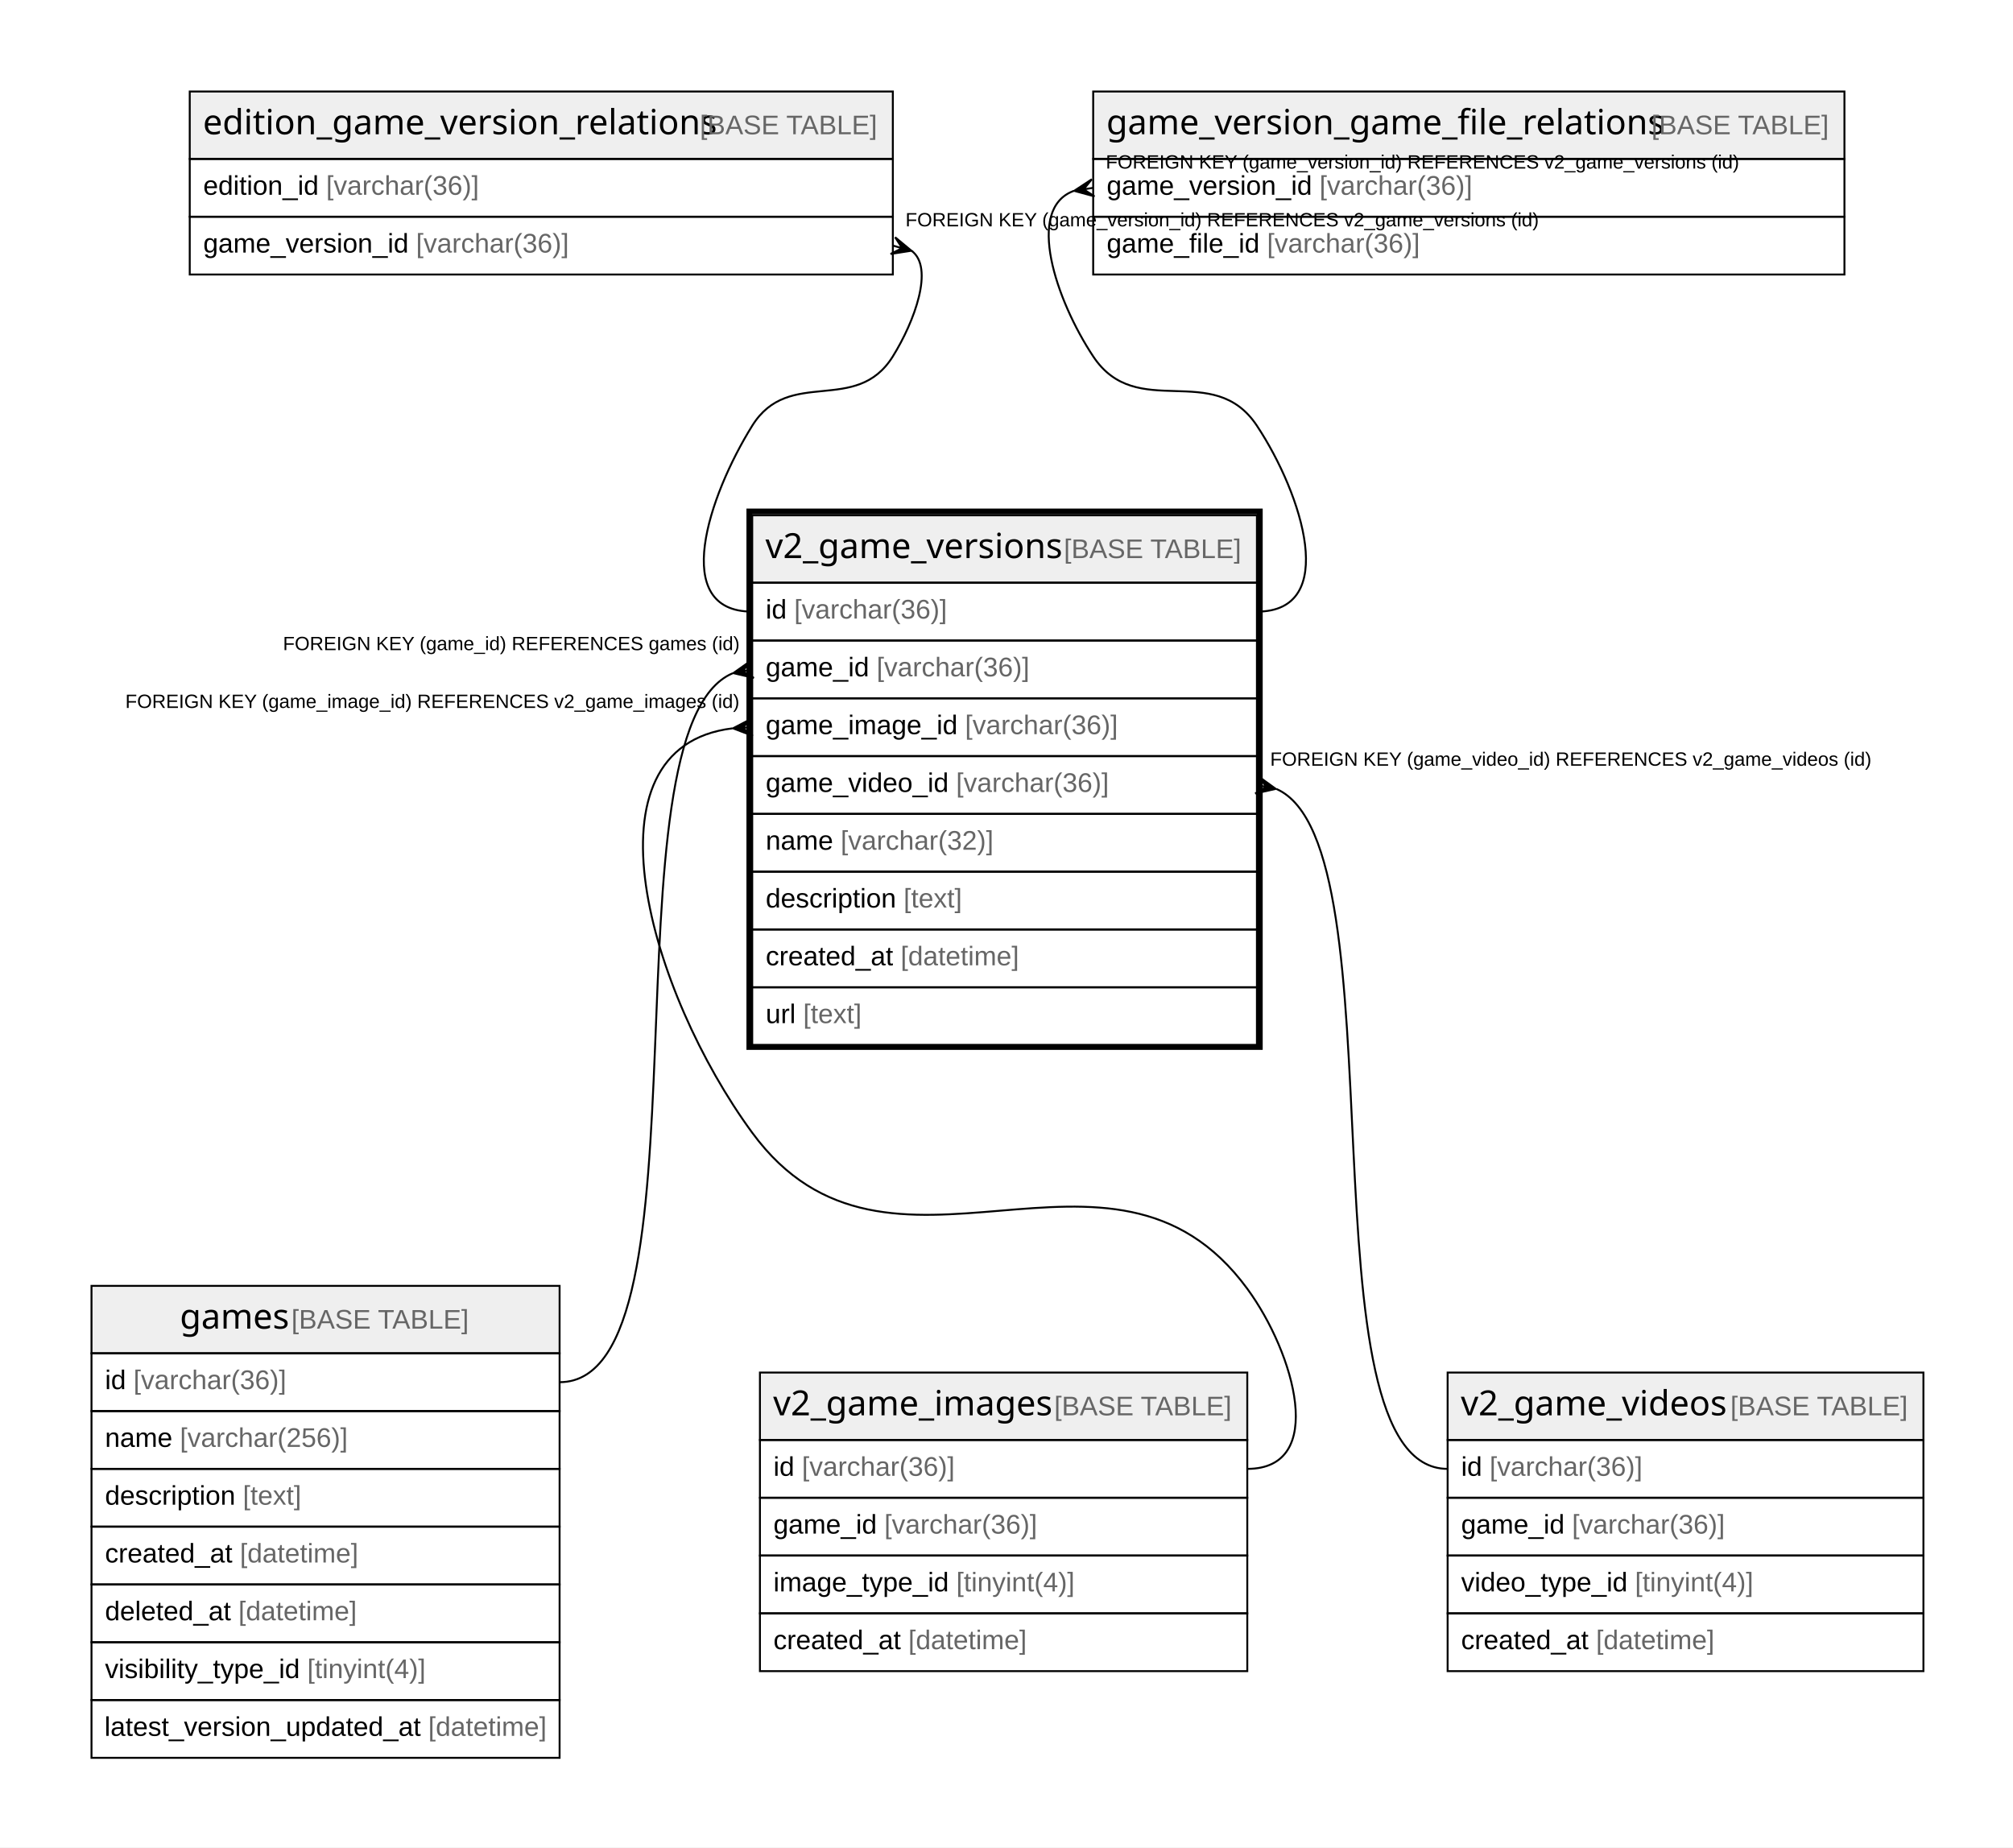
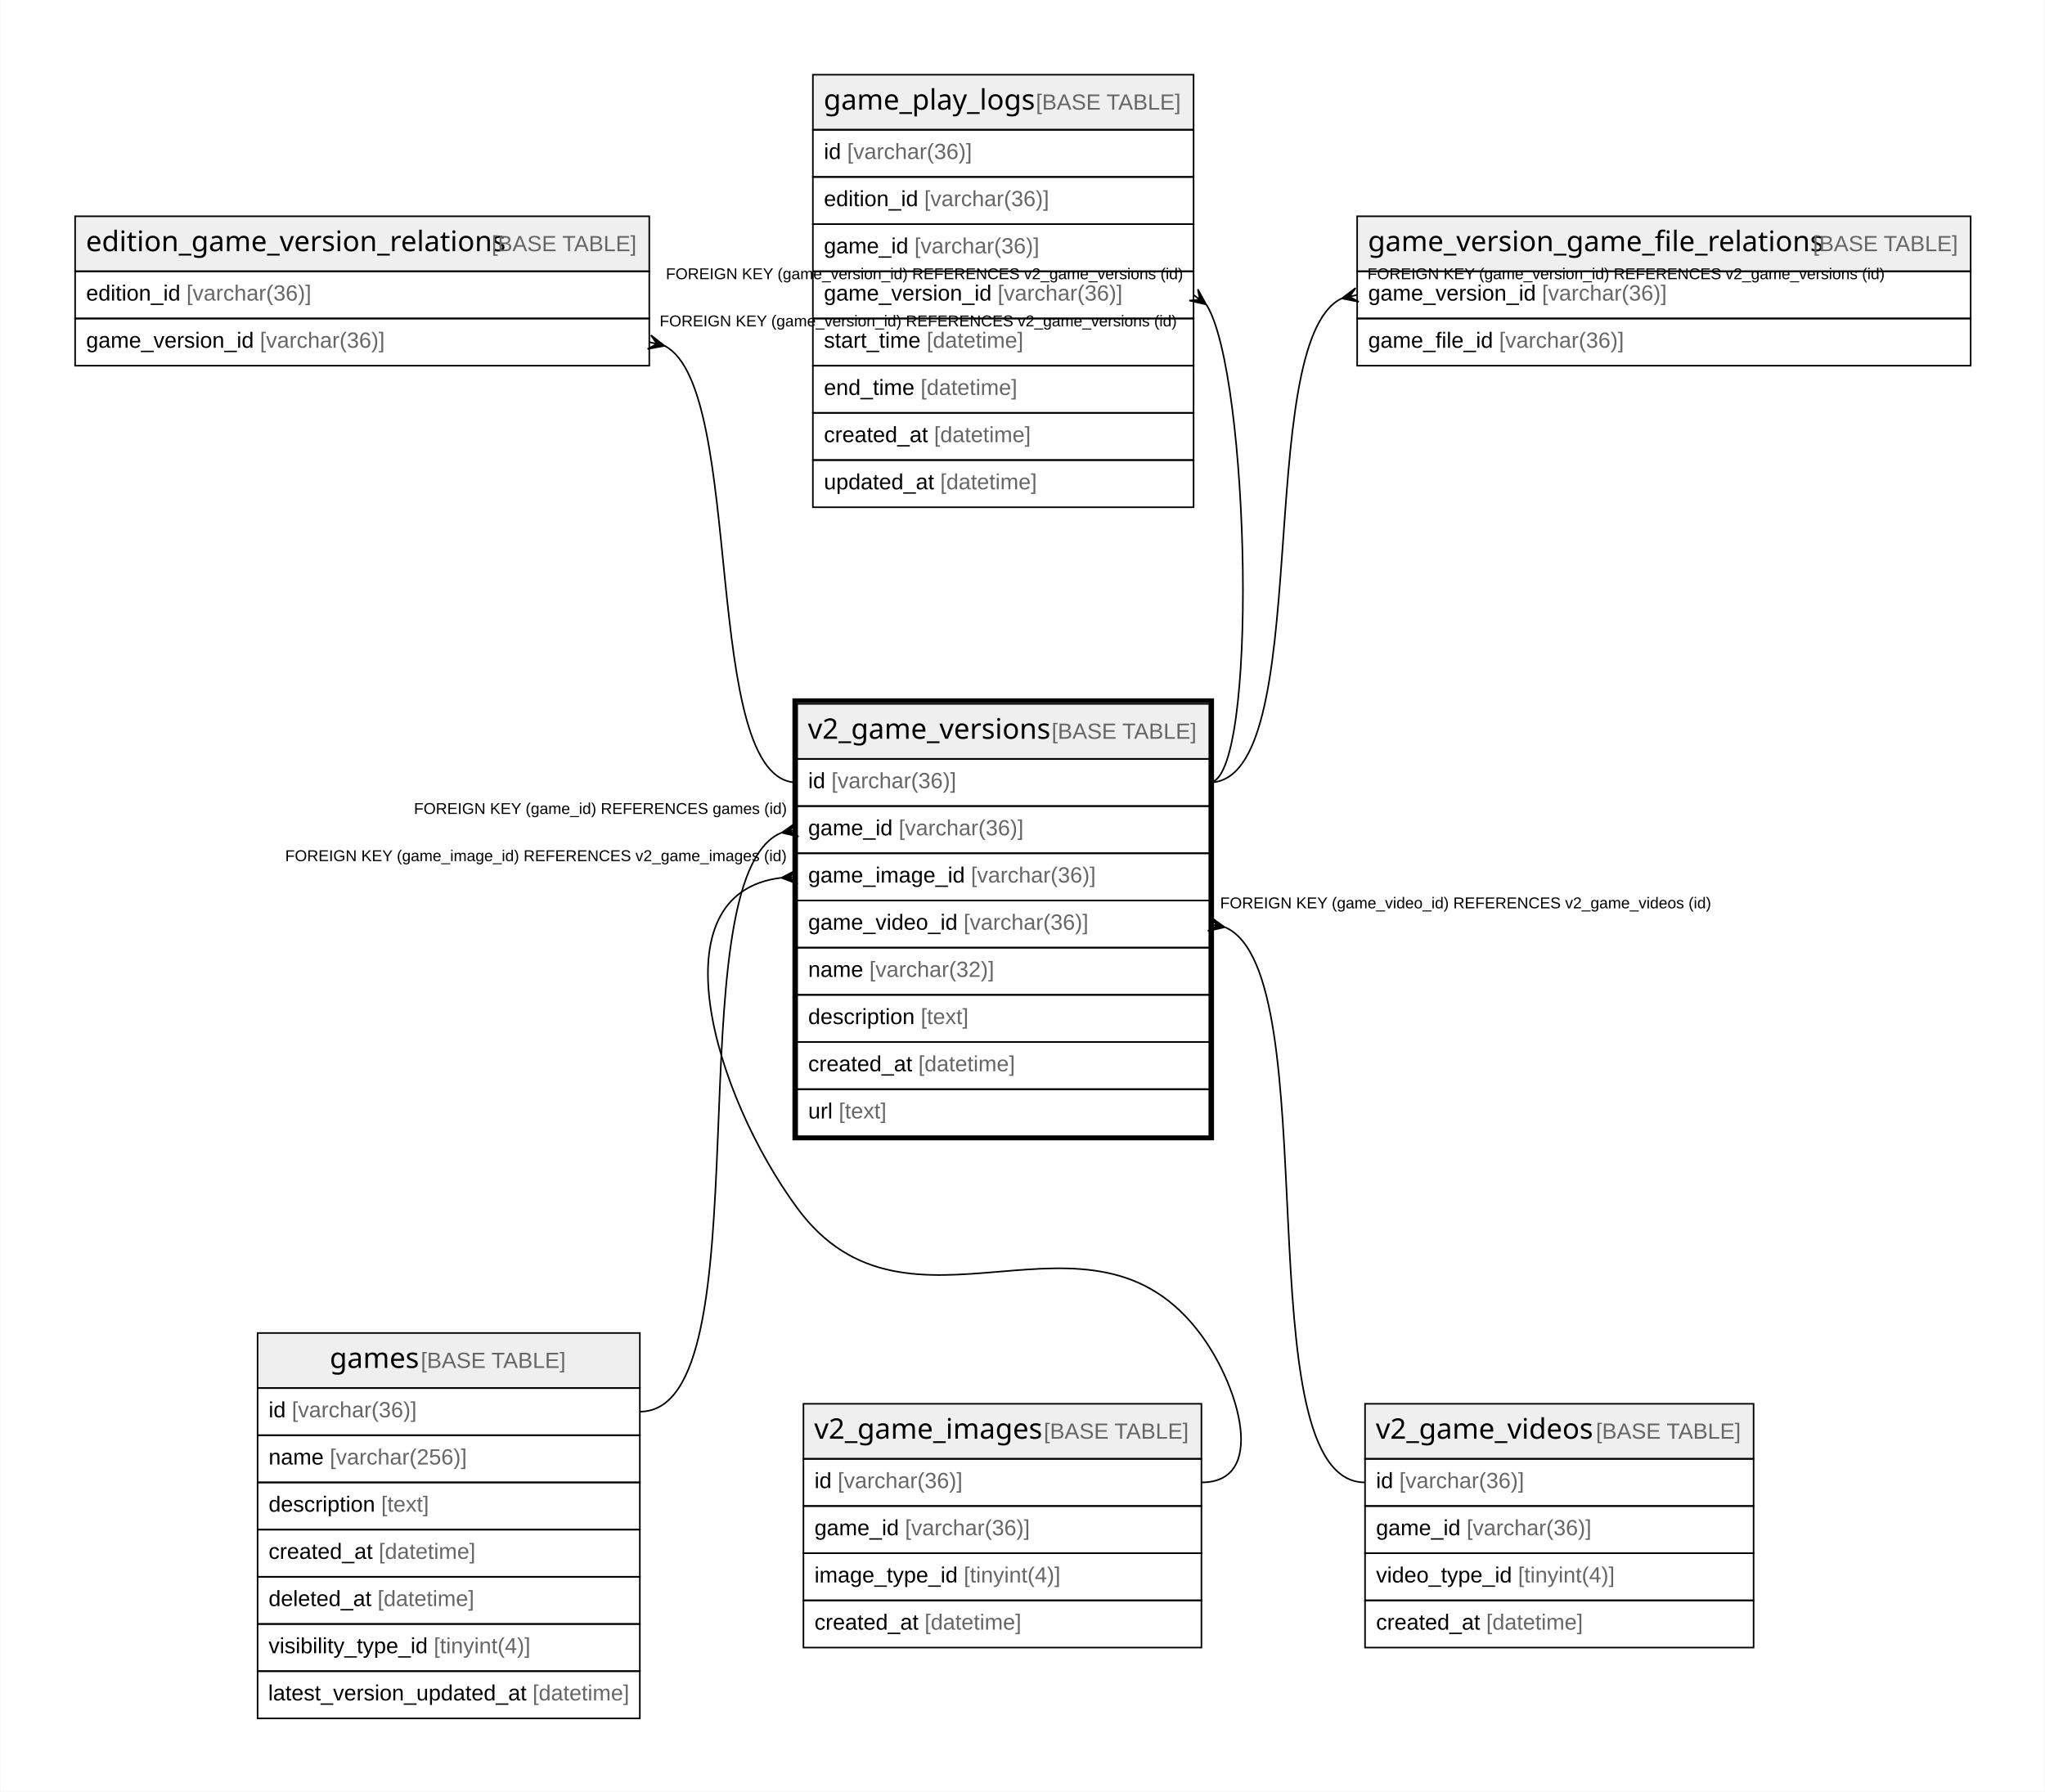
- <svg xmlns="http://www.w3.org/2000/svg" width="1045pt" height="959pt" viewBox="0.00 0.00 1045.00 959.00">
-   <g id="graph0" class="graph" transform="scale(1 1) rotate(0) translate(4 955)">
-     <polygon fill="#ffffff" stroke="transparent" points="-4,4 -4,-955 1041,-955 1041,4 -4,4" />
+ <svg xmlns="http://www.w3.org/2000/svg" width="1300pt" height="1139pt" viewBox="0.00 0.00 1299.50 1139.00">
+   <g id="graph0" class="graph" transform="scale(1 1) rotate(0) translate(4 1135)">
+     <polygon fill="#ffffff" stroke="transparent" points="-4,4 -4,-1135 1295.5,-1135 1295.5,4 -4,4" />
    <g id="node1" class="node">
-       <polygon fill="#efefef" stroke="transparent" points="386.5,-652.5 386.5,-687.5 648.5,-687.5 648.5,-652.5 386.5,-652.5" />
-       <polygon fill="none" stroke="#000000" points="386.5,-652.5 386.5,-687.5 648.5,-687.5 648.5,-652.5 386.5,-652.5" />
-       <text text-anchor="start" x="393.356" y="-665.3" font-family="Arial Bold" font-size="18.00" fill="#000000">v2_game_versions</text>
-       <text text-anchor="start" x="544.39" y="-665.3" font-family="Arial" font-size="14.00" fill="#000000"> </text>
-       <text text-anchor="start" x="548.281" y="-665.3" font-family="Arial" font-size="14.00" fill="#666666">[BASE TABLE]</text>
-       <polygon fill="none" stroke="#000000" points="386.5,-622.5 386.5,-652.5 648.5,-652.5 648.5,-622.5 386.5,-622.5" />
-       <text text-anchor="start" x="393.5" y="-633.9" font-family="Arial" font-size="14.00" fill="#000000">id </text>
-       <text text-anchor="start" x="408.28" y="-633.9" font-family="Arial" font-size="14.00" fill="#666666">[varchar(36)]</text>
-       <polygon fill="none" stroke="#000000" points="386.5,-592.5 386.5,-622.5 648.5,-622.5 648.5,-592.5 386.5,-592.5" />
-       <text text-anchor="start" x="393.5" y="-603.9" font-family="Arial" font-size="14.00" fill="#000000">game_id </text>
-       <text text-anchor="start" x="451.071" y="-603.9" font-family="Arial" font-size="14.00" fill="#666666">[varchar(36)]</text>
-       <polygon fill="none" stroke="#000000" points="386.5,-562.5 386.5,-592.5 648.5,-592.5 648.5,-562.5 386.5,-562.5" />
-       <text text-anchor="start" x="393.5" y="-573.9" font-family="Arial" font-size="14.00" fill="#000000">game_image_id </text>
-       <text text-anchor="start" x="496.968" y="-573.9" font-family="Arial" font-size="14.00" fill="#666666">[varchar(36)]</text>
-       <polygon fill="none" stroke="#000000" points="386.5,-532.5 386.5,-562.5 648.5,-562.5 648.5,-532.5 386.5,-532.5" />
-       <text text-anchor="start" x="393.5" y="-543.9" font-family="Arial" font-size="14.00" fill="#000000">game_video_id </text>
-       <text text-anchor="start" x="492.308" y="-543.9" font-family="Arial" font-size="14.00" fill="#666666">[varchar(36)]</text>
-       <polygon fill="none" stroke="#000000" points="386.5,-502.5 386.5,-532.5 648.5,-532.5 648.5,-502.5 386.5,-502.5" />
-       <text text-anchor="start" x="393.5" y="-513.9" font-family="Arial" font-size="14.00" fill="#000000">name </text>
-       <text text-anchor="start" x="432.399" y="-513.9" font-family="Arial" font-size="14.00" fill="#666666">[varchar(32)]</text>
-       <polygon fill="none" stroke="#000000" points="386.5,-472.5 386.5,-502.5 648.5,-502.5 648.5,-472.5 386.5,-472.5" />
-       <text text-anchor="start" x="393.5" y="-483.9" font-family="Arial" font-size="14.00" fill="#000000">description </text>
-       <text text-anchor="start" x="465.068" y="-483.9" font-family="Arial" font-size="14.00" fill="#666666">[text]</text>
-       <polygon fill="none" stroke="#000000" points="386.5,-442.5 386.5,-472.5 648.5,-472.5 648.5,-442.5 386.5,-442.5" />
-       <text text-anchor="start" x="393.5" y="-453.9" font-family="Arial" font-size="14.00" fill="#000000">created_at </text>
-       <text text-anchor="start" x="463.528" y="-453.9" font-family="Arial" font-size="14.00" fill="#666666">[datetime]</text>
-       <polygon fill="none" stroke="#000000" points="386.5,-412.5 386.5,-442.5 648.5,-442.5 648.5,-412.5 386.5,-412.5" />
-       <text text-anchor="start" x="393.5" y="-423.9" font-family="Arial" font-size="14.00" fill="#000000">url </text>
-       <text text-anchor="start" x="412.94" y="-423.9" font-family="Arial" font-size="14.00" fill="#666666">[text]</text>
-       <polygon fill="none" stroke="#000000" stroke-width="3" points="385,-411.5 385,-689.5 650,-689.5 650,-411.5 385,-411.5" />
+       <polygon fill="#efefef" stroke="transparent" points="502.5,-652.5 502.5,-687.5 764.5,-687.5 764.5,-652.5 502.5,-652.5" />
+       <polygon fill="none" stroke="#000000" points="502.5,-652.5 502.5,-687.5 764.5,-687.5 764.5,-652.5 502.5,-652.5" />
+       <text text-anchor="start" x="509.356" y="-665.3" font-family="Arial Bold" font-size="18.00" fill="#000000">v2_game_versions</text>
+       <text text-anchor="start" x="660.39" y="-665.3" font-family="Arial" font-size="14.00" fill="#000000"> </text>
+       <text text-anchor="start" x="664.281" y="-665.3" font-family="Arial" font-size="14.00" fill="#666666">[BASE TABLE]</text>
+       <polygon fill="none" stroke="#000000" points="502.5,-622.5 502.5,-652.5 764.5,-652.5 764.5,-622.5 502.5,-622.5" />
+       <text text-anchor="start" x="509.5" y="-633.9" font-family="Arial" font-size="14.00" fill="#000000">id </text>
+       <text text-anchor="start" x="524.28" y="-633.9" font-family="Arial" font-size="14.00" fill="#666666">[varchar(36)]</text>
+       <polygon fill="none" stroke="#000000" points="502.5,-592.5 502.5,-622.5 764.5,-622.5 764.5,-592.5 502.5,-592.5" />
+       <text text-anchor="start" x="509.5" y="-603.9" font-family="Arial" font-size="14.00" fill="#000000">game_id </text>
+       <text text-anchor="start" x="567.071" y="-603.9" font-family="Arial" font-size="14.00" fill="#666666">[varchar(36)]</text>
+       <polygon fill="none" stroke="#000000" points="502.5,-562.5 502.5,-592.5 764.5,-592.5 764.5,-562.5 502.5,-562.5" />
+       <text text-anchor="start" x="509.5" y="-573.9" font-family="Arial" font-size="14.00" fill="#000000">game_image_id </text>
+       <text text-anchor="start" x="612.968" y="-573.9" font-family="Arial" font-size="14.00" fill="#666666">[varchar(36)]</text>
+       <polygon fill="none" stroke="#000000" points="502.5,-532.5 502.5,-562.5 764.5,-562.5 764.5,-532.5 502.5,-532.5" />
+       <text text-anchor="start" x="509.5" y="-543.9" font-family="Arial" font-size="14.00" fill="#000000">game_video_id </text>
+       <text text-anchor="start" x="608.308" y="-543.9" font-family="Arial" font-size="14.00" fill="#666666">[varchar(36)]</text>
+       <polygon fill="none" stroke="#000000" points="502.5,-502.5 502.5,-532.5 764.5,-532.5 764.5,-502.5 502.5,-502.5" />
+       <text text-anchor="start" x="509.5" y="-513.9" font-family="Arial" font-size="14.00" fill="#000000">name </text>
+       <text text-anchor="start" x="548.399" y="-513.9" font-family="Arial" font-size="14.00" fill="#666666">[varchar(32)]</text>
+       <polygon fill="none" stroke="#000000" points="502.5,-472.5 502.5,-502.5 764.5,-502.5 764.5,-472.5 502.5,-472.5" />
+       <text text-anchor="start" x="509.5" y="-483.9" font-family="Arial" font-size="14.00" fill="#000000">description </text>
+       <text text-anchor="start" x="581.068" y="-483.9" font-family="Arial" font-size="14.00" fill="#666666">[text]</text>
+       <polygon fill="none" stroke="#000000" points="502.5,-442.5 502.5,-472.5 764.5,-472.5 764.5,-442.5 502.5,-442.5" />
+       <text text-anchor="start" x="509.5" y="-453.9" font-family="Arial" font-size="14.00" fill="#000000">created_at </text>
+       <text text-anchor="start" x="579.528" y="-453.9" font-family="Arial" font-size="14.00" fill="#666666">[datetime]</text>
+       <polygon fill="none" stroke="#000000" points="502.5,-412.5 502.5,-442.5 764.5,-442.5 764.5,-412.5 502.5,-412.5" />
+       <text text-anchor="start" x="509.5" y="-423.9" font-family="Arial" font-size="14.00" fill="#000000">url </text>
+       <text text-anchor="start" x="528.94" y="-423.9" font-family="Arial" font-size="14.00" fill="#666666">[text]</text>
+       <polygon fill="none" stroke="#000000" stroke-width="3" points="501,-411.5 501,-689.5 766,-689.5 766,-411.5 501,-411.5" />
+     </g>
+     <g id="node5" class="node">
+       <polygon fill="#efefef" stroke="transparent" points="159.5,-252.5 159.5,-287.5 402.5,-287.5 402.5,-252.5 159.5,-252.5" />
+       <polygon fill="none" stroke="#000000" points="159.5,-252.5 159.5,-287.5 402.5,-287.5 402.5,-252.5 159.5,-252.5" />
+       <text text-anchor="start" x="205.368" y="-265.3" font-family="Arial Bold" font-size="18.00" fill="#000000">games</text>
+       <text text-anchor="start" x="259.378" y="-265.3" font-family="Arial" font-size="14.00" fill="#000000"> </text>
+       <text text-anchor="start" x="263.269" y="-265.3" font-family="Arial" font-size="14.00" fill="#666666">[BASE TABLE]</text>
+       <polygon fill="none" stroke="#000000" points="159.5,-222.5 159.5,-252.5 402.5,-252.5 402.5,-222.5 159.5,-222.5" />
+       <text text-anchor="start" x="166.5" y="-233.9" font-family="Arial" font-size="14.00" fill="#000000">id </text>
+       <text text-anchor="start" x="181.28" y="-233.9" font-family="Arial" font-size="14.00" fill="#666666">[varchar(36)]</text>
+       <polygon fill="none" stroke="#000000" points="159.5,-192.5 159.5,-222.5 402.5,-222.5 402.5,-192.5 159.5,-192.5" />
+       <text text-anchor="start" x="166.5" y="-203.9" font-family="Arial" font-size="14.00" fill="#000000">name </text>
+       <text text-anchor="start" x="205.399" y="-203.9" font-family="Arial" font-size="14.00" fill="#666666">[varchar(256)]</text>
+       <polygon fill="none" stroke="#000000" points="159.5,-162.5 159.5,-192.5 402.5,-192.5 402.5,-162.5 159.5,-162.5" />
+       <text text-anchor="start" x="166.5" y="-173.9" font-family="Arial" font-size="14.00" fill="#000000">description </text>
+       <text text-anchor="start" x="238.068" y="-173.9" font-family="Arial" font-size="14.00" fill="#666666">[text]</text>
+       <polygon fill="none" stroke="#000000" points="159.5,-132.5 159.5,-162.5 402.5,-162.5 402.5,-132.5 159.5,-132.5" />
+       <text text-anchor="start" x="166.5" y="-143.9" font-family="Arial" font-size="14.00" fill="#000000">created_at </text>
+       <text text-anchor="start" x="236.528" y="-143.9" font-family="Arial" font-size="14.00" fill="#666666">[datetime]</text>
+       <polygon fill="none" stroke="#000000" points="159.5,-102.5 159.5,-132.5 402.5,-132.5 402.5,-102.5 159.5,-102.5" />
+       <text text-anchor="start" x="166.5" y="-113.9" font-family="Arial" font-size="14.00" fill="#000000">deleted_at </text>
+       <text text-anchor="start" x="235.757" y="-113.9" font-family="Arial" font-size="14.00" fill="#666666">[datetime]</text>
+       <polygon fill="none" stroke="#000000" points="159.5,-72.5 159.5,-102.5 402.5,-102.5 402.5,-72.5 159.5,-72.5" />
+       <text text-anchor="start" x="166.5" y="-83.9" font-family="Arial" font-size="14.00" fill="#000000">visibility_type_id </text>
+       <text text-anchor="start" x="271.507" y="-83.9" font-family="Arial" font-size="14.00" fill="#666666">[tinyint(4)]</text>
+       <polygon fill="none" stroke="#000000" points="159.5,-42.5 159.5,-72.5 402.5,-72.5 402.5,-42.5 159.5,-42.5" />
+       <text text-anchor="start" x="166.237" y="-53.9" font-family="Arial" font-size="14.00" fill="#000000">latest_version_updated_at </text>
+       <text text-anchor="start" x="334.303" y="-53.9" font-family="Arial" font-size="14.00" fill="#666666">[datetime]</text>
+     </g>
+     <g id="edge4" class="edge">
+       <path fill="none" stroke="#000000" d="M492.358,-605.509C423.086,-576.386 484.013,-237.5 402.5,-237.5" />
+       <polygon fill="#000000" stroke="#000000" points="492.687,-605.574 501.633,-611.916 497.594,-606.537 502.5,-607.5 502.5,-607.5 502.5,-607.5 497.594,-606.537 503.367,-603.084 492.687,-605.574 492.687,-605.574" />
+       <text text-anchor="start" x="258.886" y="-617.5" font-family="Arial" font-size="10.00" fill="#000000">FOREIGN KEY (game_id) REFERENCES games (id)</text>
+     </g>
+     <g id="node6" class="node">
+       <polygon fill="#efefef" stroke="transparent" points="506.5,-207.5 506.5,-242.5 759.5,-242.5 759.5,-207.5 506.5,-207.5" />
+       <polygon fill="none" stroke="#000000" points="506.5,-207.5 506.5,-242.5 759.5,-242.5 759.5,-207.5 506.5,-207.5" />
+       <text text-anchor="start" x="513.356" y="-220.3" font-family="Arial Bold" font-size="18.00" fill="#000000">v2_game_images</text>
+       <text text-anchor="start" x="655.39" y="-220.3" font-family="Arial" font-size="14.00" fill="#000000"> </text>
+       <text text-anchor="start" x="659.281" y="-220.3" font-family="Arial" font-size="14.00" fill="#666666">[BASE TABLE]</text>
+       <polygon fill="none" stroke="#000000" points="506.5,-177.5 506.5,-207.5 759.5,-207.5 759.5,-177.5 506.5,-177.5" />
+       <text text-anchor="start" x="513.5" y="-188.9" font-family="Arial" font-size="14.00" fill="#000000">id </text>
+       <text text-anchor="start" x="528.28" y="-188.9" font-family="Arial" font-size="14.00" fill="#666666">[varchar(36)]</text>
+       <polygon fill="none" stroke="#000000" points="506.5,-147.5 506.5,-177.5 759.5,-177.5 759.5,-147.5 506.5,-147.5" />
+       <text text-anchor="start" x="513.5" y="-158.9" font-family="Arial" font-size="14.00" fill="#000000">game_id </text>
+       <text text-anchor="start" x="571.071" y="-158.9" font-family="Arial" font-size="14.00" fill="#666666">[varchar(36)]</text>
+       <polygon fill="none" stroke="#000000" points="506.5,-117.5 506.5,-147.5 759.5,-147.5 759.5,-117.5 506.5,-117.5" />
+       <text text-anchor="start" x="513.5" y="-128.9" font-family="Arial" font-size="14.00" fill="#000000">image_type_id </text>
+       <text text-anchor="start" x="608.416" y="-128.9" font-family="Arial" font-size="14.00" fill="#666666">[tinyint(4)]</text>
+       <polygon fill="none" stroke="#000000" points="506.5,-87.5 506.5,-117.5 759.5,-117.5 759.5,-87.5 506.5,-87.5" />
+       <text text-anchor="start" x="513.5" y="-98.9" font-family="Arial" font-size="14.00" fill="#000000">created_at </text>
+       <text text-anchor="start" x="583.528" y="-98.9" font-family="Arial" font-size="14.00" fill="#666666">[datetime]</text>
+     </g>
+     <g id="edge5" class="edge">
+       <path fill="none" stroke="#000000" d="M492.133,-576.893C411.957,-567.04 449.337,-439.497 502.5,-367 573.321,-270.423 688.679,-382.577 759.5,-286 784.074,-252.489 801.056,-192.5 759.5,-192.5" />
+       <polygon fill="#000000" stroke="#000000" points="492.517,-576.916 502.237,-581.992 497.509,-577.208 502.5,-577.5 502.5,-577.5 502.5,-577.5 497.509,-577.208 502.763,-573.008 492.517,-576.916 492.517,-576.916" />
+       <text text-anchor="start" x="177.043" y="-587.5" font-family="Arial" font-size="10.00" fill="#000000">FOREIGN KEY (game_image_id) REFERENCES v2_game_images (id)</text>
+     </g>
+     <g id="node7" class="node">
+       <polygon fill="#efefef" stroke="transparent" points="863.5,-207.5 863.5,-242.5 1110.5,-242.5 1110.5,-207.5 863.5,-207.5" />
+       <polygon fill="none" stroke="#000000" points="863.5,-207.5 863.5,-242.5 1110.5,-242.5 1110.5,-207.5 863.5,-207.5" />
+       <text text-anchor="start" x="870.352" y="-220.3" font-family="Arial Bold" font-size="18.00" fill="#000000">v2_game_videos</text>
+       <text text-anchor="start" x="1006.394" y="-220.3" font-family="Arial" font-size="14.00" fill="#000000"> </text>
+       <text text-anchor="start" x="1010.285" y="-220.3" font-family="Arial" font-size="14.00" fill="#666666">[BASE TABLE]</text>
+       <polygon fill="none" stroke="#000000" points="863.5,-177.5 863.5,-207.5 1110.5,-207.5 1110.5,-177.5 863.5,-177.5" />
+       <text text-anchor="start" x="870.5" y="-188.9" font-family="Arial" font-size="14.00" fill="#000000">id </text>
+       <text text-anchor="start" x="885.28" y="-188.9" font-family="Arial" font-size="14.00" fill="#666666">[varchar(36)]</text>
+       <polygon fill="none" stroke="#000000" points="863.5,-147.5 863.5,-177.5 1110.5,-177.5 1110.5,-147.5 863.5,-147.5" />
+       <text text-anchor="start" x="870.5" y="-158.9" font-family="Arial" font-size="14.00" fill="#000000">game_id </text>
+       <text text-anchor="start" x="928.071" y="-158.9" font-family="Arial" font-size="14.00" fill="#666666">[varchar(36)]</text>
+       <polygon fill="none" stroke="#000000" points="863.5,-117.5 863.5,-147.5 1110.5,-147.5 1110.5,-117.5 863.5,-117.5" />
+       <text text-anchor="start" x="870.5" y="-128.9" font-family="Arial" font-size="14.00" fill="#000000">video_type_id </text>
+       <text text-anchor="start" x="960.755" y="-128.9" font-family="Arial" font-size="14.00" fill="#666666">[tinyint(4)]</text>
+       <polygon fill="none" stroke="#000000" points="863.5,-87.5 863.5,-117.5 1110.5,-117.5 1110.5,-87.5 863.5,-87.5" />
+       <text text-anchor="start" x="870.5" y="-98.9" font-family="Arial" font-size="14.00" fill="#000000">created_at </text>
+       <text text-anchor="start" x="940.528" y="-98.9" font-family="Arial" font-size="14.00" fill="#666666">[datetime]</text>
+     </g>
+     <g id="edge6" class="edge">
+       <path fill="none" stroke="#000000" d="M774.676,-545.415C840.873,-516.322 785.28,-192.5 863.5,-192.5" />
+       <polygon fill="#000000" stroke="#000000" points="774.297,-545.493 763.597,-543.092 769.398,-546.496 764.5,-547.5 764.5,-547.5 764.5,-547.5 769.398,-546.496 765.403,-551.908 774.297,-545.493 774.297,-545.493" />
+       <text text-anchor="start" x="771.372" y="-557.5" font-family="Arial" font-size="10.00" fill="#000000">FOREIGN KEY (game_video_id) REFERENCES v2_game_videos (id)</text>
+     </g>
+     <g id="node2" class="node">
+       <polygon fill="#efefef" stroke="transparent" points="43.5,-962.5 43.5,-997.5 408.5,-997.5 408.5,-962.5 43.5,-962.5" />
+       <polygon fill="none" stroke="#000000" points="43.5,-962.5 43.5,-997.5 408.5,-997.5 408.5,-962.5 43.5,-962.5" />
+       <text text-anchor="start" x="50.344" y="-975.3" font-family="Arial Bold" font-size="18.00" fill="#000000">edition_game_version_relations</text>
+       <text text-anchor="start" x="304.402" y="-975.3" font-family="Arial" font-size="14.00" fill="#000000"> </text>
+       <text text-anchor="start" x="308.292" y="-975.3" font-family="Arial" font-size="14.00" fill="#666666">[BASE TABLE]</text>
+       <polygon fill="none" stroke="#000000" points="43.5,-932.5 43.5,-962.5 408.5,-962.5 408.5,-932.5 43.5,-932.5" />
+       <text text-anchor="start" x="50.5" y="-943.9" font-family="Arial" font-size="14.00" fill="#000000">edition_id </text>
+       <text text-anchor="start" x="114.297" y="-943.9" font-family="Arial" font-size="14.00" fill="#666666">[varchar(36)]</text>
+       <polygon fill="none" stroke="#000000" points="43.5,-902.5 43.5,-932.5 408.5,-932.5 408.5,-902.5 43.5,-902.5" />
+       <text text-anchor="start" x="50.5" y="-913.9" font-family="Arial" font-size="14.00" fill="#000000">game_version_id </text>
+       <text text-anchor="start" x="160.968" y="-913.9" font-family="Arial" font-size="14.00" fill="#666666">[varchar(36)]</text>
+     </g>
+     <g id="edge1" class="edge">
+       <path fill="none" stroke="#000000" d="M418.379,-915.079C470.366,-887.712 440.454,-637.5 502.5,-637.5" />
+       <polygon fill="#000000" stroke="#000000" points="418.213,-915.12 407.429,-913.129 413.356,-916.31 408.5,-917.5 408.5,-917.5 408.5,-917.5 413.356,-916.31 409.571,-921.871 418.213,-915.12 418.213,-915.12" />
+       <text text-anchor="start" x="415.043" y="-927.5" font-family="Arial" font-size="10.00" fill="#000000">FOREIGN KEY (game_version_id) REFERENCES v2_game_versions (id)</text>
+     </g>
+     <g id="node3" class="node">
+       <polygon fill="#efefef" stroke="transparent" points="512.5,-1052.5 512.5,-1087.5 754.5,-1087.5 754.5,-1052.5 512.5,-1052.5" />
+       <polygon fill="none" stroke="#000000" points="512.5,-1052.5 512.5,-1087.5 754.5,-1087.5 754.5,-1052.5 512.5,-1052.5" />
+       <text text-anchor="start" x="519.355" y="-1065.3" font-family="Arial Bold" font-size="18.00" fill="#000000">game_play_logs</text>
+       <text text-anchor="start" x="650.391" y="-1065.3" font-family="Arial" font-size="14.00" fill="#000000"> </text>
+       <text text-anchor="start" x="654.282" y="-1065.3" font-family="Arial" font-size="14.00" fill="#666666">[BASE TABLE]</text>
+       <polygon fill="none" stroke="#000000" points="512.5,-1022.5 512.5,-1052.5 754.5,-1052.5 754.5,-1022.5 512.5,-1022.5" />
+       <text text-anchor="start" x="519.5" y="-1033.9" font-family="Arial" font-size="14.00" fill="#000000">id </text>
+       <text text-anchor="start" x="534.28" y="-1033.9" font-family="Arial" font-size="14.00" fill="#666666">[varchar(36)]</text>
+       <polygon fill="none" stroke="#000000" points="512.5,-992.5 512.5,-1022.5 754.5,-1022.5 754.5,-992.5 512.5,-992.5" />
+       <text text-anchor="start" x="519.5" y="-1003.9" font-family="Arial" font-size="14.00" fill="#000000">edition_id </text>
+       <text text-anchor="start" x="583.297" y="-1003.9" font-family="Arial" font-size="14.00" fill="#666666">[varchar(36)]</text>
+       <polygon fill="none" stroke="#000000" points="512.5,-962.5 512.5,-992.5 754.5,-992.5 754.5,-962.5 512.5,-962.5" />
+       <text text-anchor="start" x="519.5" y="-973.9" font-family="Arial" font-size="14.00" fill="#000000">game_id </text>
+       <text text-anchor="start" x="577.071" y="-973.9" font-family="Arial" font-size="14.00" fill="#666666">[varchar(36)]</text>
+       <polygon fill="none" stroke="#000000" points="512.5,-932.5 512.5,-962.5 754.5,-962.5 754.5,-932.5 512.5,-932.5" />
+       <text text-anchor="start" x="519.5" y="-943.9" font-family="Arial" font-size="14.00" fill="#000000">game_version_id </text>
+       <text text-anchor="start" x="629.968" y="-943.9" font-family="Arial" font-size="14.00" fill="#666666">[varchar(36)]</text>
+       <polygon fill="none" stroke="#000000" points="512.5,-902.5 512.5,-932.5 754.5,-932.5 754.5,-902.5 512.5,-902.5" />
+       <text text-anchor="start" x="519.5" y="-913.9" font-family="Arial" font-size="14.00" fill="#000000">start_time </text>
+       <text text-anchor="start" x="584.838" y="-913.9" font-family="Arial" font-size="14.00" fill="#666666">[datetime]</text>
+       <polygon fill="none" stroke="#000000" points="512.5,-872.5 512.5,-902.5 754.5,-902.5 754.5,-872.5 512.5,-872.5" />
+       <text text-anchor="start" x="519.5" y="-883.9" font-family="Arial" font-size="14.00" fill="#000000">end_time </text>
+       <text text-anchor="start" x="580.961" y="-883.9" font-family="Arial" font-size="14.00" fill="#666666">[datetime]</text>
+       <polygon fill="none" stroke="#000000" points="512.5,-842.5 512.5,-872.5 754.5,-872.5 754.5,-842.5 512.5,-842.5" />
+       <text text-anchor="start" x="519.5" y="-853.9" font-family="Arial" font-size="14.00" fill="#000000">created_at </text>
+       <text text-anchor="start" x="589.528" y="-853.9" font-family="Arial" font-size="14.00" fill="#666666">[datetime]</text>
+       <polygon fill="none" stroke="#000000" points="512.5,-812.5 512.5,-842.5 754.5,-842.5 754.5,-812.5 512.5,-812.5" />
+       <text text-anchor="start" x="519.5" y="-823.9" font-family="Arial" font-size="14.00" fill="#000000">updated_at </text>
+       <text text-anchor="start" x="593.433" y="-823.9" font-family="Arial" font-size="14.00" fill="#666666">[datetime]</text>
+     </g>
+     <g id="edge2" class="edge">
+       <path fill="none" stroke="#000000" d="M762.653,-941.308C790.328,-897.616 796.068,-637.5 764.5,-637.5" />
+       <polygon fill="#000000" stroke="#000000" points="762.464,-941.452 751.778,-943.916 758.482,-944.476 754.5,-947.5 754.5,-947.5 754.5,-947.5 758.482,-944.476 757.222,-951.084 762.464,-941.452 762.464,-941.452" />
+       <text text-anchor="start" x="419.043" y="-957.5" font-family="Arial" font-size="10.00" fill="#000000">FOREIGN KEY (game_version_id) REFERENCES v2_game_versions (id)</text>
    </g>
    <g id="node4" class="node">
-       <polygon fill="#efefef" stroke="transparent" points="43.5,-252.5 43.5,-287.5 286.5,-287.5 286.5,-252.5 43.5,-252.5" />
-       <polygon fill="none" stroke="#000000" points="43.5,-252.5 43.5,-287.5 286.5,-287.5 286.5,-252.5 43.5,-252.5" />
-       <text text-anchor="start" x="89.368" y="-265.3" font-family="Arial Bold" font-size="18.00" fill="#000000">games</text>
-       <text text-anchor="start" x="143.379" y="-265.3" font-family="Arial" font-size="14.00" fill="#000000"> </text>
-       <text text-anchor="start" x="147.269" y="-265.3" font-family="Arial" font-size="14.00" fill="#666666">[BASE TABLE]</text>
-       <polygon fill="none" stroke="#000000" points="43.5,-222.5 43.5,-252.5 286.5,-252.5 286.5,-222.5 43.5,-222.5" />
-       <text text-anchor="start" x="50.5" y="-233.9" font-family="Arial" font-size="14.00" fill="#000000">id </text>
-       <text text-anchor="start" x="65.28" y="-233.9" font-family="Arial" font-size="14.00" fill="#666666">[varchar(36)]</text>
-       <polygon fill="none" stroke="#000000" points="43.5,-192.5 43.5,-222.5 286.5,-222.5 286.5,-192.5 43.5,-192.5" />
-       <text text-anchor="start" x="50.5" y="-203.9" font-family="Arial" font-size="14.00" fill="#000000">name </text>
-       <text text-anchor="start" x="89.399" y="-203.9" font-family="Arial" font-size="14.00" fill="#666666">[varchar(256)]</text>
-       <polygon fill="none" stroke="#000000" points="43.5,-162.5 43.5,-192.5 286.5,-192.5 286.5,-162.5 43.5,-162.5" />
-       <text text-anchor="start" x="50.5" y="-173.9" font-family="Arial" font-size="14.00" fill="#000000">description </text>
-       <text text-anchor="start" x="122.068" y="-173.9" font-family="Arial" font-size="14.00" fill="#666666">[text]</text>
-       <polygon fill="none" stroke="#000000" points="43.5,-132.5 43.5,-162.5 286.5,-162.5 286.5,-132.5 43.5,-132.5" />
-       <text text-anchor="start" x="50.5" y="-143.9" font-family="Arial" font-size="14.00" fill="#000000">created_at </text>
-       <text text-anchor="start" x="120.528" y="-143.9" font-family="Arial" font-size="14.00" fill="#666666">[datetime]</text>
-       <polygon fill="none" stroke="#000000" points="43.5,-102.5 43.5,-132.5 286.5,-132.5 286.5,-102.5 43.5,-102.5" />
-       <text text-anchor="start" x="50.5" y="-113.9" font-family="Arial" font-size="14.00" fill="#000000">deleted_at </text>
-       <text text-anchor="start" x="119.757" y="-113.9" font-family="Arial" font-size="14.00" fill="#666666">[datetime]</text>
-       <polygon fill="none" stroke="#000000" points="43.5,-72.5 43.5,-102.5 286.5,-102.5 286.5,-72.5 43.5,-72.5" />
-       <text text-anchor="start" x="50.5" y="-83.9" font-family="Arial" font-size="14.00" fill="#000000">visibility_type_id </text>
-       <text text-anchor="start" x="155.507" y="-83.9" font-family="Arial" font-size="14.00" fill="#666666">[tinyint(4)]</text>
-       <polygon fill="none" stroke="#000000" points="43.5,-42.5 43.5,-72.5 286.5,-72.5 286.5,-42.5 43.5,-42.5" />
-       <text text-anchor="start" x="50.237" y="-53.9" font-family="Arial" font-size="14.00" fill="#000000">latest_version_updated_at </text>
-       <text text-anchor="start" x="218.303" y="-53.9" font-family="Arial" font-size="14.00" fill="#666666">[datetime]</text>
+       <polygon fill="#efefef" stroke="transparent" points="858.5,-962.5 858.5,-997.5 1248.5,-997.5 1248.5,-962.5 858.5,-962.5" />
+       <polygon fill="none" stroke="#000000" points="858.5,-962.5 858.5,-997.5 1248.5,-997.5 1248.5,-962.5 858.5,-962.5" />
+       <text text-anchor="start" x="865.345" y="-975.3" font-family="Arial Bold" font-size="18.00" fill="#000000">game_version_game_file_relations</text>
+       <text text-anchor="start" x="1144.401" y="-975.3" font-family="Arial" font-size="14.00" fill="#000000"> </text>
+       <text text-anchor="start" x="1148.292" y="-975.3" font-family="Arial" font-size="14.00" fill="#666666">[BASE TABLE]</text>
+       <polygon fill="none" stroke="#000000" points="858.5,-932.5 858.5,-962.5 1248.5,-962.5 1248.5,-932.5 858.5,-932.5" />
+       <text text-anchor="start" x="865.5" y="-943.9" font-family="Arial" font-size="14.00" fill="#000000">game_version_id </text>
+       <text text-anchor="start" x="975.968" y="-943.9" font-family="Arial" font-size="14.00" fill="#666666">[varchar(36)]</text>
+       <polygon fill="none" stroke="#000000" points="858.5,-902.5 858.5,-932.5 1248.5,-932.5 1248.5,-902.5 858.5,-902.5" />
+       <text text-anchor="start" x="865.5" y="-913.9" font-family="Arial" font-size="14.00" fill="#000000">game_file_id </text>
+       <text text-anchor="start" x="948.74" y="-913.9" font-family="Arial" font-size="14.00" fill="#666666">[varchar(36)]</text>
    </g>
    <g id="edge3" class="edge">
-       <path fill="none" stroke="#000000" d="M376.358,-605.509C307.086,-576.386 368.013,-237.5 286.5,-237.5" />
-       <polygon fill="#000000" stroke="#000000" points="376.687,-605.574 385.633,-611.916 381.594,-606.537 386.5,-607.5 386.5,-607.5 386.5,-607.5 381.594,-606.537 387.367,-603.084 376.687,-605.574 376.687,-605.574" />
-       <text text-anchor="start" x="142.886" y="-617.5" font-family="Arial" font-size="10.00" fill="#000000">FOREIGN KEY (game_id) REFERENCES games (id)</text>
-     </g>
-     <g id="node5" class="node">
-       <polygon fill="#efefef" stroke="transparent" points="390.5,-207.5 390.5,-242.5 643.5,-242.5 643.5,-207.5 390.5,-207.5" />
-       <polygon fill="none" stroke="#000000" points="390.5,-207.5 390.5,-242.5 643.5,-242.5 643.5,-207.5 390.5,-207.5" />
-       <text text-anchor="start" x="397.356" y="-220.3" font-family="Arial Bold" font-size="18.00" fill="#000000">v2_game_images</text>
-       <text text-anchor="start" x="539.39" y="-220.3" font-family="Arial" font-size="14.00" fill="#000000"> </text>
-       <text text-anchor="start" x="543.281" y="-220.3" font-family="Arial" font-size="14.00" fill="#666666">[BASE TABLE]</text>
-       <polygon fill="none" stroke="#000000" points="390.5,-177.5 390.5,-207.5 643.5,-207.5 643.5,-177.5 390.5,-177.5" />
-       <text text-anchor="start" x="397.5" y="-188.9" font-family="Arial" font-size="14.00" fill="#000000">id </text>
-       <text text-anchor="start" x="412.28" y="-188.9" font-family="Arial" font-size="14.00" fill="#666666">[varchar(36)]</text>
-       <polygon fill="none" stroke="#000000" points="390.5,-147.5 390.5,-177.5 643.5,-177.5 643.5,-147.5 390.5,-147.5" />
-       <text text-anchor="start" x="397.5" y="-158.9" font-family="Arial" font-size="14.00" fill="#000000">game_id </text>
-       <text text-anchor="start" x="455.071" y="-158.9" font-family="Arial" font-size="14.00" fill="#666666">[varchar(36)]</text>
-       <polygon fill="none" stroke="#000000" points="390.5,-117.5 390.5,-147.5 643.5,-147.5 643.5,-117.5 390.5,-117.5" />
-       <text text-anchor="start" x="397.5" y="-128.9" font-family="Arial" font-size="14.00" fill="#000000">image_type_id </text>
-       <text text-anchor="start" x="492.416" y="-128.9" font-family="Arial" font-size="14.00" fill="#666666">[tinyint(4)]</text>
-       <polygon fill="none" stroke="#000000" points="390.5,-87.5 390.5,-117.5 643.5,-117.5 643.5,-87.5 390.5,-87.5" />
-       <text text-anchor="start" x="397.5" y="-98.9" font-family="Arial" font-size="14.00" fill="#000000">created_at </text>
-       <text text-anchor="start" x="467.528" y="-98.9" font-family="Arial" font-size="14.00" fill="#666666">[datetime]</text>
-     </g>
-     <g id="edge4" class="edge">
-       <path fill="none" stroke="#000000" d="M376.133,-576.893C295.957,-567.04 333.337,-439.497 386.5,-367 457.321,-270.423 572.679,-382.577 643.5,-286 668.074,-252.489 685.056,-192.5 643.5,-192.5" />
-       <polygon fill="#000000" stroke="#000000" points="376.517,-576.916 386.237,-581.992 381.509,-577.208 386.5,-577.5 386.5,-577.5 386.5,-577.5 381.509,-577.208 386.763,-573.008 376.517,-576.916 376.517,-576.916" />
-       <text text-anchor="start" x="61.043" y="-587.5" font-family="Arial" font-size="10.00" fill="#000000">FOREIGN KEY (game_image_id) REFERENCES v2_game_images (id)</text>
-     </g>
-     <g id="node6" class="node">
-       <polygon fill="#efefef" stroke="transparent" points="747.5,-207.5 747.5,-242.5 994.5,-242.5 994.5,-207.5 747.5,-207.5" />
-       <polygon fill="none" stroke="#000000" points="747.5,-207.5 747.5,-242.5 994.5,-242.5 994.5,-207.5 747.5,-207.5" />
-       <text text-anchor="start" x="754.352" y="-220.3" font-family="Arial Bold" font-size="18.00" fill="#000000">v2_game_videos</text>
-       <text text-anchor="start" x="890.394" y="-220.3" font-family="Arial" font-size="14.00" fill="#000000"> </text>
-       <text text-anchor="start" x="894.285" y="-220.3" font-family="Arial" font-size="14.00" fill="#666666">[BASE TABLE]</text>
-       <polygon fill="none" stroke="#000000" points="747.5,-177.5 747.5,-207.5 994.5,-207.5 994.5,-177.5 747.5,-177.5" />
-       <text text-anchor="start" x="754.5" y="-188.9" font-family="Arial" font-size="14.00" fill="#000000">id </text>
-       <text text-anchor="start" x="769.28" y="-188.9" font-family="Arial" font-size="14.00" fill="#666666">[varchar(36)]</text>
-       <polygon fill="none" stroke="#000000" points="747.5,-147.5 747.5,-177.5 994.5,-177.5 994.5,-147.5 747.5,-147.5" />
-       <text text-anchor="start" x="754.5" y="-158.9" font-family="Arial" font-size="14.00" fill="#000000">game_id </text>
-       <text text-anchor="start" x="812.071" y="-158.9" font-family="Arial" font-size="14.00" fill="#666666">[varchar(36)]</text>
-       <polygon fill="none" stroke="#000000" points="747.5,-117.5 747.5,-147.5 994.5,-147.5 994.5,-117.5 747.5,-117.5" />
-       <text text-anchor="start" x="754.5" y="-128.9" font-family="Arial" font-size="14.00" fill="#000000">video_type_id </text>
-       <text text-anchor="start" x="844.755" y="-128.9" font-family="Arial" font-size="14.00" fill="#666666">[tinyint(4)]</text>
-       <polygon fill="none" stroke="#000000" points="747.5,-87.5 747.5,-117.5 994.5,-117.5 994.5,-87.5 747.5,-87.5" />
-       <text text-anchor="start" x="754.5" y="-98.9" font-family="Arial" font-size="14.00" fill="#000000">created_at </text>
-       <text text-anchor="start" x="824.528" y="-98.9" font-family="Arial" font-size="14.00" fill="#666666">[datetime]</text>
-     </g>
-     <g id="edge5" class="edge">
-       <path fill="none" stroke="#000000" d="M658.676,-545.415C724.873,-516.322 669.28,-192.5 747.5,-192.5" />
-       <polygon fill="#000000" stroke="#000000" points="658.297,-545.493 647.597,-543.092 653.398,-546.496 648.5,-547.5 648.5,-547.5 648.5,-547.5 653.398,-546.496 649.403,-551.908 658.297,-545.493 658.297,-545.493" />
-       <text text-anchor="start" x="655.372" y="-557.5" font-family="Arial" font-size="10.00" fill="#000000">FOREIGN KEY (game_video_id) REFERENCES v2_game_videos (id)</text>
-     </g>
-     <g id="node2" class="node">
-       <polygon fill="#efefef" stroke="transparent" points="94.5,-872.5 94.5,-907.5 459.5,-907.5 459.5,-872.5 94.5,-872.5" />
-       <polygon fill="none" stroke="#000000" points="94.5,-872.5 94.5,-907.5 459.5,-907.5 459.5,-872.5 94.5,-872.5" />
-       <text text-anchor="start" x="101.344" y="-885.3" font-family="Arial Bold" font-size="18.00" fill="#000000">edition_game_version_relations</text>
-       <text text-anchor="start" x="355.402" y="-885.3" font-family="Arial" font-size="14.00" fill="#000000"> </text>
-       <text text-anchor="start" x="359.292" y="-885.3" font-family="Arial" font-size="14.00" fill="#666666">[BASE TABLE]</text>
-       <polygon fill="none" stroke="#000000" points="94.5,-842.5 94.5,-872.5 459.5,-872.5 459.5,-842.5 94.5,-842.5" />
-       <text text-anchor="start" x="101.5" y="-853.9" font-family="Arial" font-size="14.00" fill="#000000">edition_id </text>
-       <text text-anchor="start" x="165.297" y="-853.9" font-family="Arial" font-size="14.00" fill="#666666">[varchar(36)]</text>
-       <polygon fill="none" stroke="#000000" points="94.5,-812.5 94.5,-842.5 459.5,-842.5 459.5,-812.5 94.5,-812.5" />
-       <text text-anchor="start" x="101.5" y="-823.9" font-family="Arial" font-size="14.00" fill="#000000">game_version_id </text>
-       <text text-anchor="start" x="211.968" y="-823.9" font-family="Arial" font-size="14.00" fill="#666666">[varchar(36)]</text>
-     </g>
-     <g id="edge1" class="edge">
-       <path fill="none" stroke="#000000" d="M469.2,-824.83C481.06,-816.133 470.781,-788.141 459.5,-770 440.397,-739.28 405.603,-764.72 386.5,-734 363.852,-697.579 343.611,-637.5 386.5,-637.5" />
-       <polygon fill="#000000" stroke="#000000" points="469.141,-824.846 458.306,-823.161 464.321,-826.173 459.5,-827.5 459.5,-827.5 459.5,-827.5 464.321,-826.173 460.694,-831.839 469.141,-824.846 469.141,-824.846" />
-       <text text-anchor="start" x="466.043" y="-837.5" font-family="Arial" font-size="10.00" fill="#000000">FOREIGN KEY (game_version_id) REFERENCES v2_game_versions (id)</text>
-     </g>
-     <g id="node3" class="node">
-       <polygon fill="#efefef" stroke="transparent" points="563.5,-872.5 563.5,-907.5 953.5,-907.5 953.5,-872.5 563.5,-872.5" />
-       <polygon fill="none" stroke="#000000" points="563.5,-872.5 563.5,-907.5 953.5,-907.5 953.5,-872.5 563.5,-872.5" />
-       <text text-anchor="start" x="570.345" y="-885.3" font-family="Arial Bold" font-size="18.00" fill="#000000">game_version_game_file_relations</text>
-       <text text-anchor="start" x="849.401" y="-885.3" font-family="Arial" font-size="14.00" fill="#000000"> </text>
-       <text text-anchor="start" x="853.292" y="-885.3" font-family="Arial" font-size="14.00" fill="#666666">[BASE TABLE]</text>
-       <polygon fill="none" stroke="#000000" points="563.5,-842.5 563.5,-872.5 953.5,-872.5 953.5,-842.5 563.5,-842.5" />
-       <text text-anchor="start" x="570.5" y="-853.9" font-family="Arial" font-size="14.00" fill="#000000">game_version_id </text>
-       <text text-anchor="start" x="680.968" y="-853.9" font-family="Arial" font-size="14.00" fill="#666666">[varchar(36)]</text>
-       <polygon fill="none" stroke="#000000" points="563.5,-812.5 563.5,-842.5 953.5,-842.5 953.5,-812.5 563.5,-812.5" />
-       <text text-anchor="start" x="570.5" y="-823.9" font-family="Arial" font-size="14.00" fill="#000000">game_file_id </text>
-       <text text-anchor="start" x="653.74" y="-823.9" font-family="Arial" font-size="14.00" fill="#666666">[varchar(36)]</text>
-     </g>
-     <g id="edge2" class="edge">
-       <path fill="none" stroke="#000000" d="M553.338,-855.877C528.19,-846.546 544.204,-799.128 563.5,-770 586.158,-735.798 625.842,-768.202 648.5,-734 672.186,-698.245 691.389,-637.5 648.5,-637.5" />
-       <polygon fill="#000000" stroke="#000000" points="553.625,-855.923 562.79,-861.944 558.563,-856.711 563.5,-857.5 563.5,-857.5 563.5,-857.5 558.563,-856.711 564.21,-853.056 553.625,-855.923 553.625,-855.923" />
-       <text text-anchor="start" x="570.043" y="-867.5" font-family="Arial" font-size="10.00" fill="#000000">FOREIGN KEY (game_version_id) REFERENCES v2_game_versions (id)</text>
+       <path fill="none" stroke="#000000" d="M848.445,-945.183C791.275,-916.815 832.831,-637.5 764.5,-637.5" />
+       <polygon fill="#000000" stroke="#000000" points="848.755,-945.254 857.49,-951.885 853.628,-946.377 858.5,-947.5 858.5,-947.5 858.5,-947.5 853.628,-946.377 859.51,-943.115 848.755,-945.254 848.755,-945.254" />
+       <text text-anchor="start" x="865.043" y="-957.5" font-family="Arial" font-size="10.00" fill="#000000">FOREIGN KEY (game_version_id) REFERENCES v2_game_versions (id)</text>
    </g>
  </g>
</svg>
